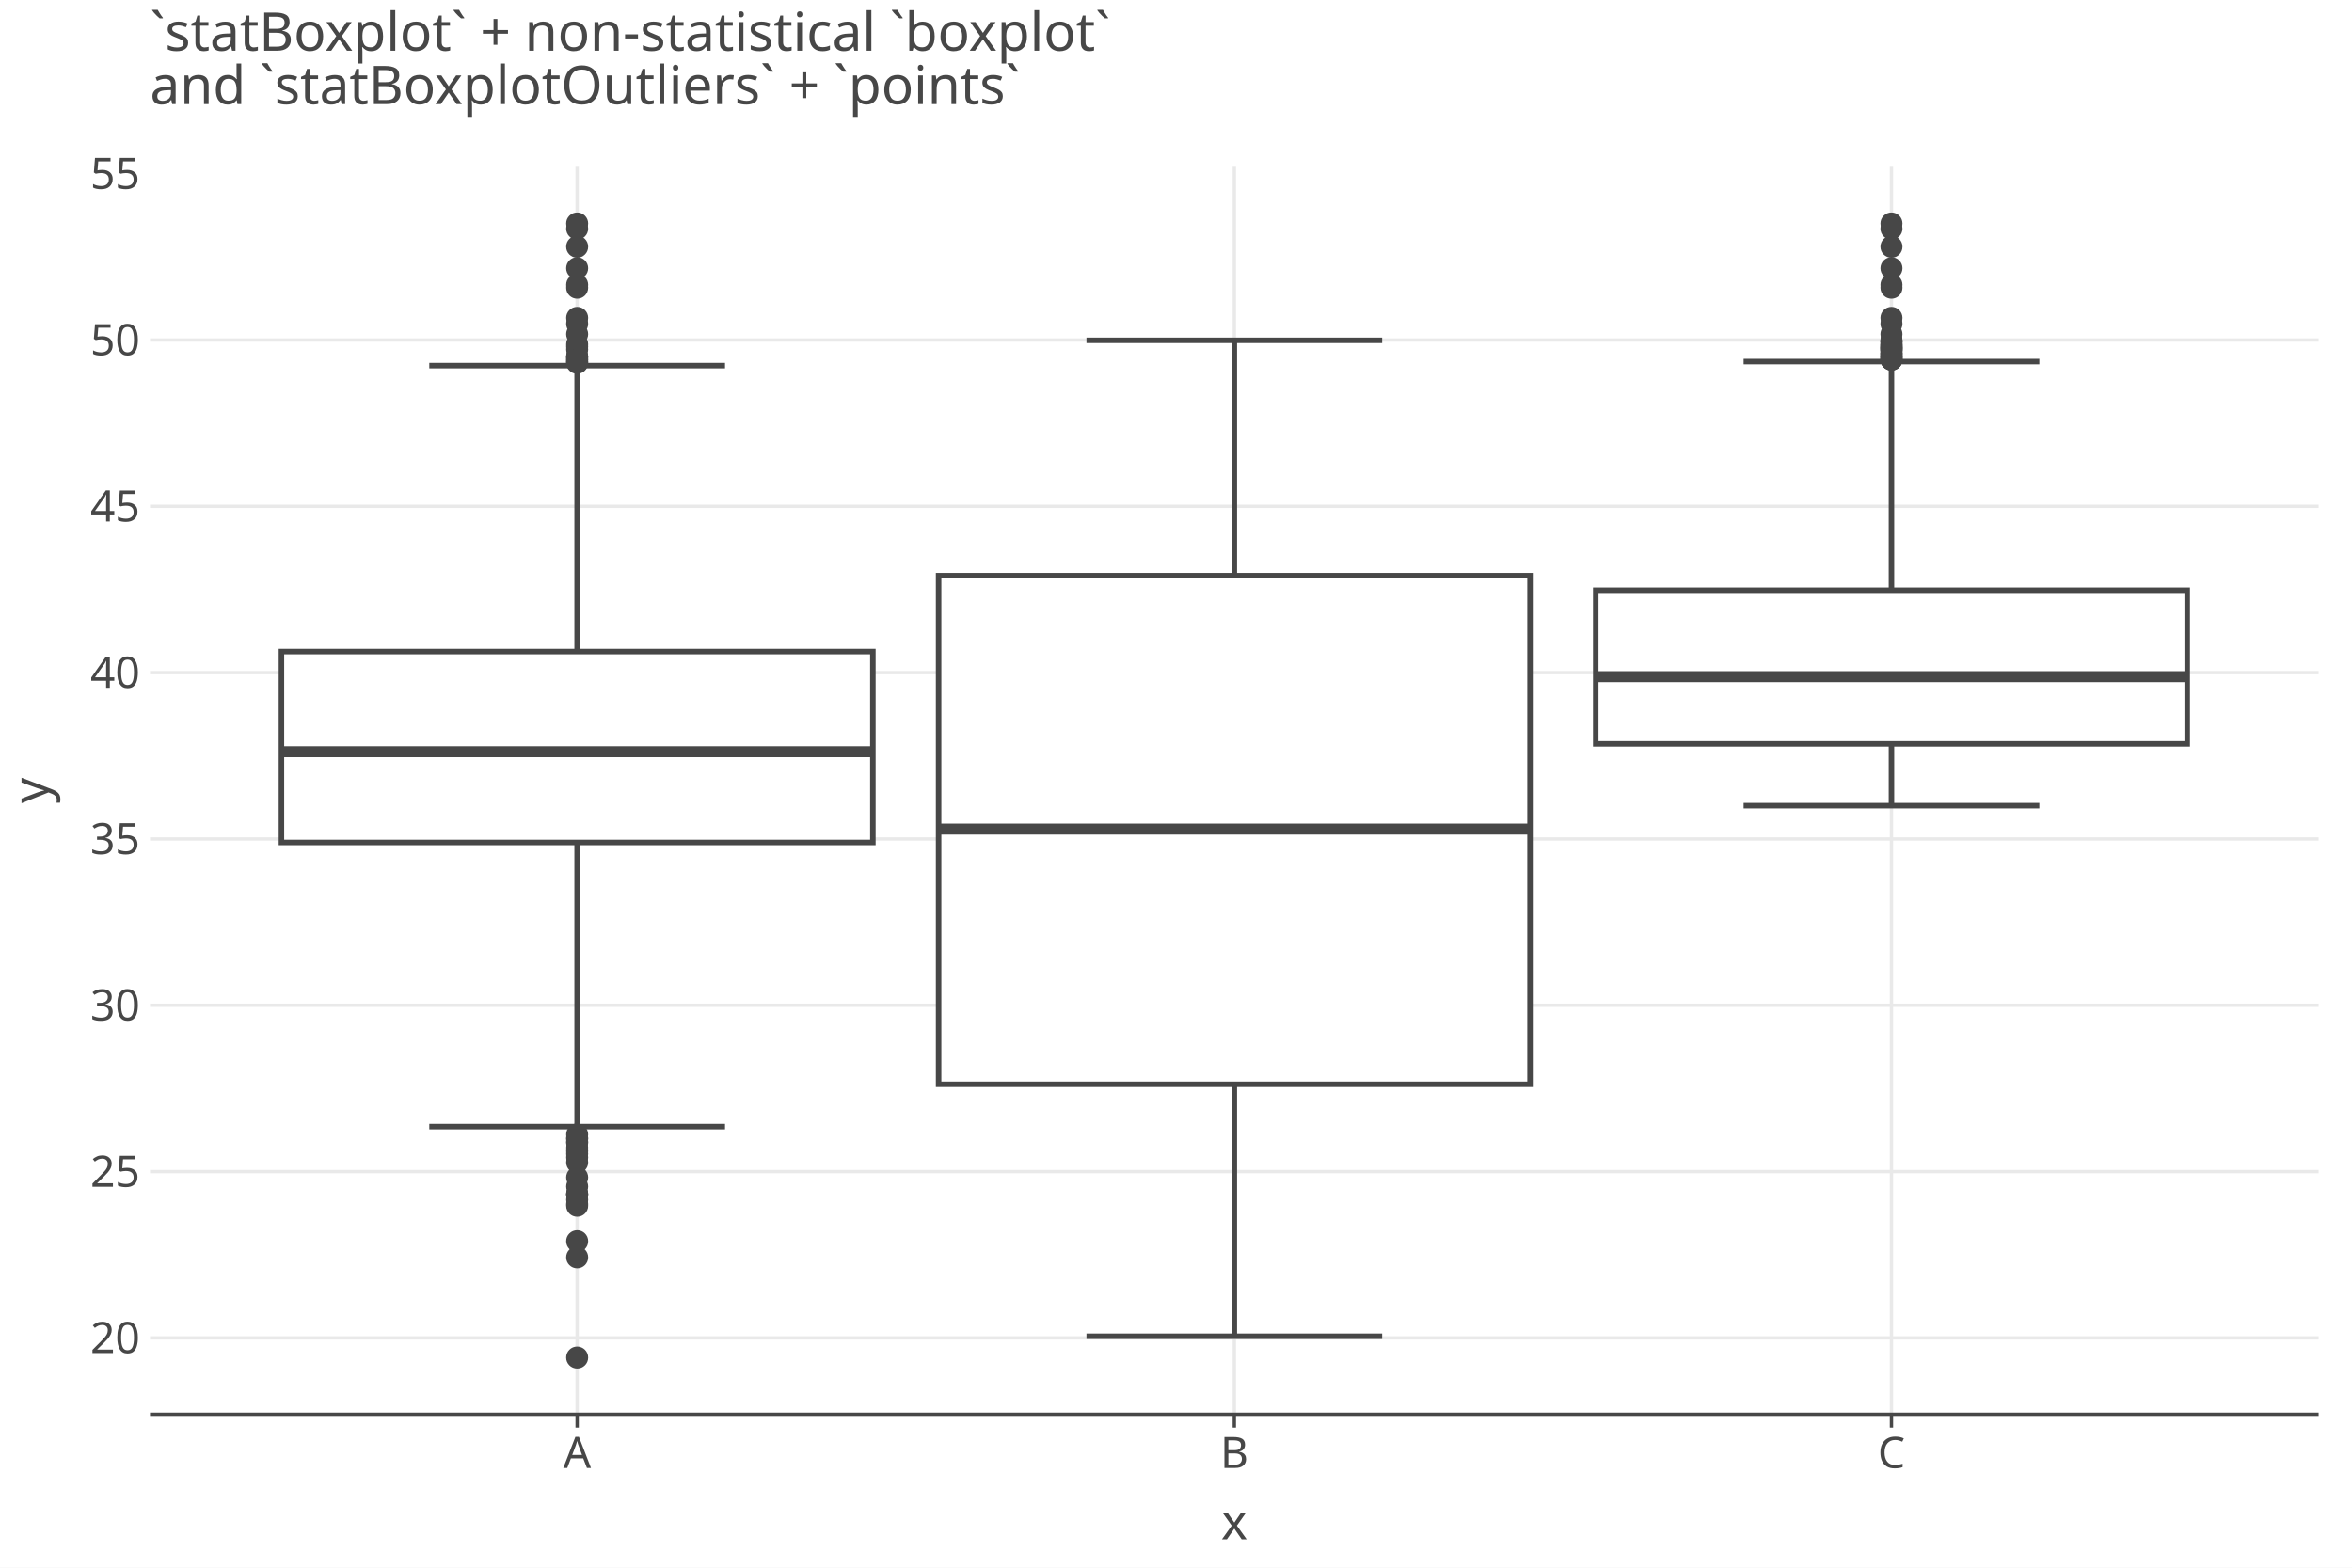
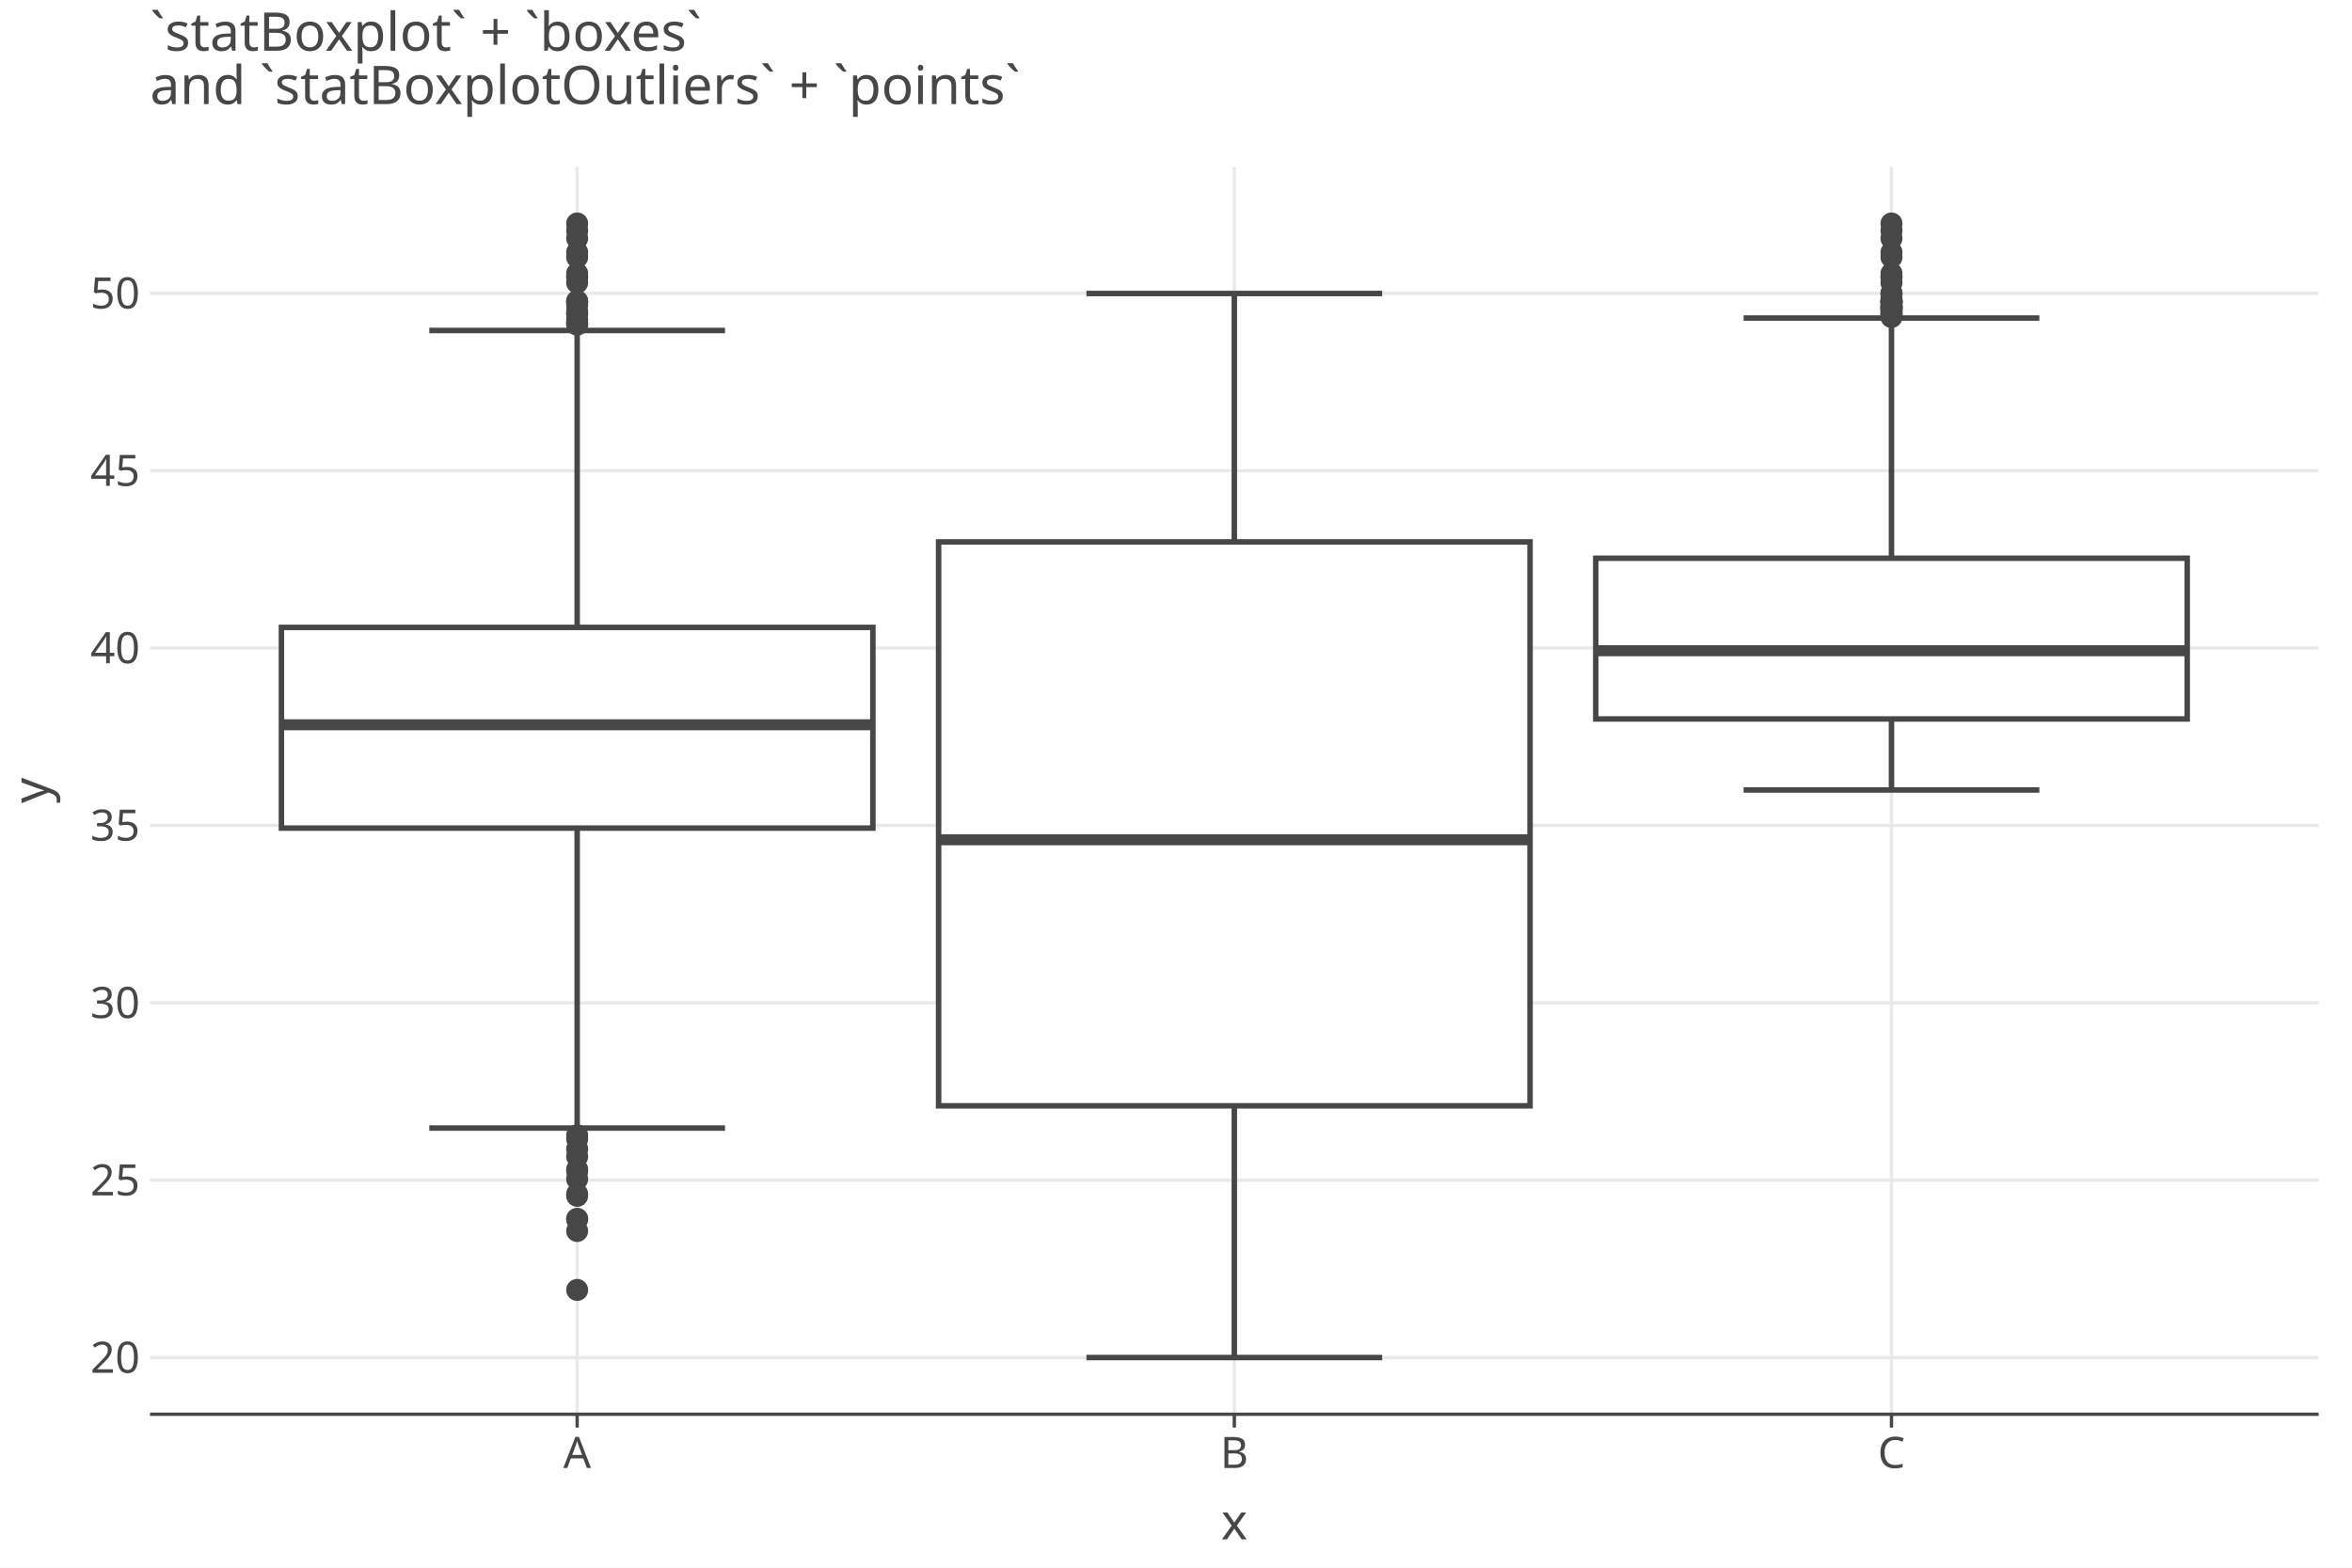
<svg xmlns="http://www.w3.org/2000/svg" class="plt-container" width="705.0" height="470.0">
  <style type="text/css">
  .plt-container {
   font-family: Lucida Grande, sans-serif;
   user-select: none;
   -webkit-user-select: none;
   -moz-user-select: none;
   -ms-user-select: none;
}
text {
   text-rendering: optimizeLegibility;
}
#xXxprefixXx0 .plot-title {
   fill: #474747;
   font-family: Lucida Grande, sans-serif;
   font-size: 16.0px;
   font-weight: normal;
   font-style: normal;   
}
#xXxprefixXx0 .plot-subtitle {
   fill: #474747;
   font-family: Lucida Grande, sans-serif;
   font-size: 15.0px;
   font-weight: normal;
   font-style: normal;   
}
#xXxprefixXx0 .plot-caption {
   fill: #474747;
   font-family: Lucida Grande, sans-serif;
   font-size: 13.0px;
   font-weight: normal;
   font-style: normal;   
}
#xXxprefixXx0 .legend-title {
   fill: #474747;
   font-family: Lucida Grande, sans-serif;
   font-size: 15.0px;
   font-weight: normal;
   font-style: normal;   
}
#xXxprefixXx0 .legend-item {
   fill: #474747;
   font-family: Lucida Grande, sans-serif;
   font-size: 13.0px;
   font-weight: normal;
   font-style: normal;   
}
#xXxprefixXx0 .axis-title-x {
   fill: #474747;
   font-family: Lucida Grande, sans-serif;
   font-size: 15.0px;
   font-weight: normal;
   font-style: normal;   
}
#xXxprefixXx0 .axis-text-x {
   fill: #474747;
   font-family: Lucida Grande, sans-serif;
   font-size: 13.0px;
   font-weight: normal;
   font-style: normal;   
}
#xXxprefixXx3 .axis-tooltip-text-x {
   fill: #ffffff;
   font-family: Lucida Grande, sans-serif;
   font-size: 13.0px;
   font-weight: normal;
   font-style: normal;   
}
#xXxprefixXx0 .axis-title-y {
   fill: #474747;
   font-family: Lucida Grande, sans-serif;
   font-size: 15.0px;
   font-weight: normal;
   font-style: normal;   
}
#xXxprefixXx0 .axis-text-y {
   fill: #474747;
   font-family: Lucida Grande, sans-serif;
   font-size: 13.0px;
   font-weight: normal;
   font-style: normal;   
}
#xXxprefixXx3 .axis-tooltip-text-y {
   fill: #ffffff;
   font-family: Lucida Grande, sans-serif;
   font-size: 13.0px;
   font-weight: normal;
   font-style: normal;   
}
#xXxprefixXx0 .facet-strip-text-x {
   fill: #474747;
   font-family: Lucida Grande, sans-serif;
   font-size: 13.0px;
   font-weight: normal;
   font-style: normal;   
}
#xXxprefixXx0 .facet-strip-text-y {
   fill: #474747;
   font-family: Lucida Grande, sans-serif;
   font-size: 13.0px;
   font-weight: normal;
   font-style: normal;   
}
#xXxprefixXx3 .tooltip-text {
   fill: #474747;
   font-family: Lucida Grande, sans-serif;
   font-size: 13.0px;
   font-weight: normal;
   font-style: normal;   
}
#xXxprefixXx3 .tooltip-title {
   fill: #474747;
   font-family: Lucida Grande, sans-serif;
   font-size: 13.0px;
   font-weight: bold;
   font-style: normal;   
}
#xXxprefixXx3 .tooltip-label {
   fill: #474747;
   font-family: Lucida Grande, sans-serif;
   font-size: 13.0px;
   font-weight: bold;
   font-style: normal;   
}

  </style>
  <g id="xXxprefixXx0">
    <path fill-rule="evenodd" fill="rgb(255,255,255)" fill-opacity="1.0" d="M0.0 0.0 L0.0 470.0 L705.0 470.0 L705.0 0.0 Z">
    </path>
    <g transform="translate(23.0 50.0 ) ">
      <g transform="translate(21.96121 374.0 ) ">
        <line x1="128.038" y1="-0.0" x2="128.038" y2="-374.0" stroke="rgb(233,233,233)" stroke-opacity="1.0" stroke-width="1.0">
        </line>
        <line x1="325.019" y1="-0.0" x2="325.019" y2="-374.0" stroke="rgb(233,233,233)" stroke-opacity="1.0" stroke-width="1.0">
        </line>
        <line x1="522.001" y1="-0.0" x2="522.001" y2="-374.0" stroke="rgb(233,233,233)" stroke-opacity="1.0" stroke-width="1.0">
        </line>
        <g transform="translate(128.0379 0.0 ) ">
          <line stroke-width="1.0" stroke="rgb(71,71,71)" stroke-opacity="1.0" x2="0.0" y2="4.0">
          </line>
          <g transform="translate(0.0 7.0 ) ">
            <text class="axis-text-x" text-anchor="middle" dy="0.7em">
            A
            </text>
          </g>
        </g>
        <g transform="translate(325.0194 0.0 ) ">
          <line stroke-width="1.0" stroke="rgb(71,71,71)" stroke-opacity="1.0" x2="0.0" y2="4.0">
          </line>
          <g transform="translate(0.0 7.0 ) ">
            <text class="axis-text-x" text-anchor="middle" dy="0.7em">
            B
            </text>
          </g>
        </g>
        <g transform="translate(522.0008 0.0 ) ">
          <line stroke-width="1.0" stroke="rgb(71,71,71)" stroke-opacity="1.0" x2="0.0" y2="4.0">
          </line>
          <g transform="translate(0.0 7.0 ) ">
            <text class="axis-text-x" text-anchor="middle" dy="0.7em">
            C
            </text>
          </g>
        </g>
        <line x1="0.0" y1="0.0" x2="650.039" y2="0.0" stroke-width="1.0" stroke="rgb(71,71,71)" stroke-opacity="1.0">
        </line>
      </g>
      <g transform="translate(21.96121 0.0 ) ">
-         <line x1="0.0" y1="351.103" x2="650.039" y2="351.103" stroke="rgb(233,233,233)" stroke-opacity="1.0" stroke-width="1.0">
-         </line>
-         <line x1="0.0" y1="301.241" x2="650.039" y2="301.241" stroke="rgb(233,233,233)" stroke-opacity="1.0" stroke-width="1.0">
-         </line>
-         <line x1="0.0" y1="251.378" x2="650.039" y2="251.378" stroke="rgb(233,233,233)" stroke-opacity="1.0" stroke-width="1.0">
-         </line>
-         <line x1="0.0" y1="201.516" x2="650.039" y2="201.516" stroke="rgb(233,233,233)" stroke-opacity="1.0" stroke-width="1.0">
-         </line>
-         <line x1="0.0" y1="151.654" x2="650.039" y2="151.654" stroke="rgb(233,233,233)" stroke-opacity="1.0" stroke-width="1.0">
-         </line>
-         <line x1="0.0" y1="101.791" x2="650.039" y2="101.791" stroke="rgb(233,233,233)" stroke-opacity="1.0" stroke-width="1.0">
-         </line>
-         <line x1="0.0" y1="51.929" x2="650.039" y2="51.929" stroke="rgb(233,233,233)" stroke-opacity="1.0" stroke-width="1.0">
-         </line>
-         <g transform="translate(0.0 351.1031 ) ">
+         <line x1="0.0" y1="357.019" x2="650.039" y2="357.019" stroke="rgb(233,233,233)" stroke-opacity="1.0" stroke-width="1.0">
+         </line>
+         <line x1="0.0" y1="303.838" x2="650.039" y2="303.838" stroke="rgb(233,233,233)" stroke-opacity="1.0" stroke-width="1.0">
+         </line>
+         <line x1="0.0" y1="250.658" x2="650.039" y2="250.658" stroke="rgb(233,233,233)" stroke-opacity="1.0" stroke-width="1.0">
+         </line>
+         <line x1="0.0" y1="197.478" x2="650.039" y2="197.478" stroke="rgb(233,233,233)" stroke-opacity="1.0" stroke-width="1.0">
+         </line>
+         <line x1="0.0" y1="144.298" x2="650.039" y2="144.298" stroke="rgb(233,233,233)" stroke-opacity="1.0" stroke-width="1.0">
+         </line>
+         <line x1="0.0" y1="91.117" x2="650.039" y2="91.117" stroke="rgb(233,233,233)" stroke-opacity="1.0" stroke-width="1.0">
+         </line>
+         <line x1="0.0" y1="37.937" x2="650.039" y2="37.937" stroke="rgb(233,233,233)" stroke-opacity="1.0" stroke-width="1.0">
+         </line>
+         <g transform="translate(0.0 357.0186 ) ">
          <g transform="translate(-3.0 0.0 ) ">
            <text class="axis-text-y" text-anchor="end" dy="0.35em">
            20
            </text>
          </g>
        </g>
-         <g transform="translate(0.0 301.2407 ) ">
+         <g transform="translate(0.0 303.8383 ) ">
          <g transform="translate(-3.0 0.0 ) ">
            <text class="axis-text-y" text-anchor="end" dy="0.35em">
            25
            </text>
          </g>
        </g>
-         <g transform="translate(0.0 251.3784 ) ">
+         <g transform="translate(0.0 250.6581 ) ">
          <g transform="translate(-3.0 0.0 ) ">
            <text class="axis-text-y" text-anchor="end" dy="0.35em">
            30
            </text>
          </g>
        </g>
-         <g transform="translate(0.0 201.5161 ) ">
+         <g transform="translate(0.0 197.4778 ) ">
          <g transform="translate(-3.0 0.0 ) ">
            <text class="axis-text-y" text-anchor="end" dy="0.35em">
            35
            </text>
          </g>
        </g>
-         <g transform="translate(0.0 151.6538 ) ">
+         <g transform="translate(0.0 144.2976 ) ">
          <g transform="translate(-3.0 0.0 ) ">
            <text class="axis-text-y" text-anchor="end" dy="0.35em">
            40
            </text>
          </g>
        </g>
-         <g transform="translate(0.0 101.7915 ) ">
+         <g transform="translate(0.0 91.11737 ) ">
          <g transform="translate(-3.0 0.0 ) ">
            <text class="axis-text-y" text-anchor="end" dy="0.35em">
            45
            </text>
          </g>
        </g>
-         <g transform="translate(0.0 51.92915 ) ">
+         <g transform="translate(0.0 37.93714 ) ">
          <g transform="translate(-3.0 0.0 ) ">
            <text class="axis-text-y" text-anchor="end" dy="0.35em">
            50
-             </text>
-           </g>
-         </g>
-         <g transform="translate(0.0 2.066834 ) ">
-           <g transform="translate(-3.0 0.0 ) ">
-             <text class="axis-text-y" text-anchor="end" dy="0.35em">
-             55
            </text>
          </g>
        </g>
      </g>
      <g transform="translate(21.96121 0.0 ) " clip-path="url(#xXxprefixXx1)" clip-bounds-jfx="[rect (0.0, 0.0), (650.039, 374.0)]">
        <defs>
          <clipPath id="xXxprefixXx1">
            <rect x="0.0" y="0.0" width="650.039" height="374.0">
            </rect>
          </clipPath>
        </defs>
-         <rect x="39.396" y="145.33" height="57.235" width="177.283" stroke="rgb(71,71,71)" stroke-opacity="1.0" fill="rgb(255,255,255)" fill-opacity="1.0" stroke-width="1.65">
+         <rect x="39.396" y="138.097" height="60.171" width="177.283" stroke="rgb(71,71,71)" stroke-opacity="1.0" fill="rgb(255,255,255)" fill-opacity="1.0" stroke-width="1.65">
        </rect>
-         <rect x="236.378" y="122.578" height="152.496" width="177.283" stroke="rgb(71,71,71)" stroke-opacity="1.0" fill="rgb(255,255,255)" fill-opacity="1.0" stroke-width="1.65">
+         <rect x="236.378" y="112.467" height="169.062" width="177.283" stroke="rgb(71,71,71)" stroke-opacity="1.0" fill="rgb(255,255,255)" fill-opacity="1.0" stroke-width="1.65">
        </rect>
-         <rect x="433.359" y="126.953" height="46.045" width="177.283" stroke="rgb(71,71,71)" stroke-opacity="1.0" fill="rgb(255,255,255)" fill-opacity="1.0" stroke-width="1.65">
+         <rect x="433.359" y="117.358" height="48.188" width="177.283" stroke="rgb(71,71,71)" stroke-opacity="1.0" fill="rgb(255,255,255)" fill-opacity="1.0" stroke-width="1.65">
        </rect>
-         <line x1="39.396" y1="175.361" x2="216.68" y2="175.361" stroke="rgb(71,71,71)" stroke-opacity="1.0" fill="rgb(255,255,255)" fill-opacity="1.0" stroke-width="3.3">
-         </line>
-         <line x1="236.378" y1="198.552" x2="413.661" y2="198.552" stroke="rgb(71,71,71)" stroke-opacity="1.0" fill="rgb(255,255,255)" fill-opacity="1.0" stroke-width="3.3">
-         </line>
-         <line x1="433.359" y1="152.862" x2="610.642" y2="152.862" stroke="rgb(71,71,71)" stroke-opacity="1.0" fill="rgb(255,255,255)" fill-opacity="1.0" stroke-width="3.3">
-         </line>
-         <line x1="128.038" y1="202.564" x2="128.038" y2="287.75" stroke="rgb(71,71,71)" stroke-opacity="1.0" fill="rgb(255,255,255)" fill-opacity="1.0" stroke-width="1.65">
-         </line>
-         <line x1="83.717" y1="287.75" x2="172.359" y2="287.75" stroke="rgb(71,71,71)" stroke-opacity="1.0" fill="rgb(255,255,255)" fill-opacity="1.0" stroke-width="1.65">
-         </line>
-         <line x1="128.038" y1="145.33" x2="128.038" y2="59.614" stroke="rgb(71,71,71)" stroke-opacity="1.0" fill="rgb(255,255,255)" fill-opacity="1.0" stroke-width="1.65">
-         </line>
-         <line x1="83.717" y1="59.614" x2="172.359" y2="59.614" stroke="rgb(71,71,71)" stroke-opacity="1.0" fill="rgb(255,255,255)" fill-opacity="1.0" stroke-width="1.65">
-         </line>
-         <line x1="325.019" y1="275.074" x2="325.019" y2="350.613" stroke="rgb(71,71,71)" stroke-opacity="1.0" fill="rgb(255,255,255)" fill-opacity="1.0" stroke-width="1.65">
-         </line>
-         <line x1="280.699" y1="350.613" x2="369.34" y2="350.613" stroke="rgb(71,71,71)" stroke-opacity="1.0" fill="rgb(255,255,255)" fill-opacity="1.0" stroke-width="1.65">
-         </line>
-         <line x1="325.019" y1="122.578" x2="325.019" y2="52.025" stroke="rgb(71,71,71)" stroke-opacity="1.0" fill="rgb(255,255,255)" fill-opacity="1.0" stroke-width="1.65">
-         </line>
-         <line x1="280.699" y1="52.025" x2="369.34" y2="52.025" stroke="rgb(71,71,71)" stroke-opacity="1.0" fill="rgb(255,255,255)" fill-opacity="1.0" stroke-width="1.65">
-         </line>
-         <line x1="522.001" y1="172.997" x2="522.001" y2="191.535" stroke="rgb(71,71,71)" stroke-opacity="1.0" fill="rgb(255,255,255)" fill-opacity="1.0" stroke-width="1.65">
-         </line>
-         <line x1="477.68" y1="191.535" x2="566.322" y2="191.535" stroke="rgb(71,71,71)" stroke-opacity="1.0" fill="rgb(255,255,255)" fill-opacity="1.0" stroke-width="1.65">
-         </line>
-         <line x1="522.001" y1="126.953" x2="522.001" y2="58.405" stroke="rgb(71,71,71)" stroke-opacity="1.0" fill="rgb(255,255,255)" fill-opacity="1.0" stroke-width="1.65">
-         </line>
-         <line x1="477.68" y1="58.405" x2="566.322" y2="58.405" stroke="rgb(71,71,71)" stroke-opacity="1.0" fill="rgb(255,255,255)" fill-opacity="1.0" stroke-width="1.65">
+         <line x1="39.396" y1="167.288" x2="216.68" y2="167.288" stroke="rgb(71,71,71)" stroke-opacity="1.0" fill="rgb(255,255,255)" fill-opacity="1.0" stroke-width="3.3">
+         </line>
+         <line x1="236.378" y1="201.768" x2="413.661" y2="201.768" stroke="rgb(71,71,71)" stroke-opacity="1.0" fill="rgb(255,255,255)" fill-opacity="1.0" stroke-width="3.3">
+         </line>
+         <line x1="433.359" y1="145.088" x2="610.642" y2="145.088" stroke="rgb(71,71,71)" stroke-opacity="1.0" fill="rgb(255,255,255)" fill-opacity="1.0" stroke-width="3.3">
+         </line>
+         <line x1="128.038" y1="198.268" x2="128.038" y2="288.193" stroke="rgb(71,71,71)" stroke-opacity="1.0" fill="rgb(255,255,255)" fill-opacity="1.0" stroke-width="1.65">
+         </line>
+         <line x1="83.717" y1="288.193" x2="172.359" y2="288.193" stroke="rgb(71,71,71)" stroke-opacity="1.0" fill="rgb(255,255,255)" fill-opacity="1.0" stroke-width="1.65">
+         </line>
+         <line x1="128.038" y1="138.097" x2="128.038" y2="49.078" stroke="rgb(71,71,71)" stroke-opacity="1.0" fill="rgb(255,255,255)" fill-opacity="1.0" stroke-width="1.65">
+         </line>
+         <line x1="83.717" y1="49.078" x2="172.359" y2="49.078" stroke="rgb(71,71,71)" stroke-opacity="1.0" fill="rgb(255,255,255)" fill-opacity="1.0" stroke-width="1.65">
+         </line>
+         <line x1="325.019" y1="281.529" x2="325.019" y2="357" stroke="rgb(71,71,71)" stroke-opacity="1.0" fill="rgb(255,255,255)" fill-opacity="1.0" stroke-width="1.65">
+         </line>
+         <line x1="280.699" y1="357" x2="369.34" y2="357" stroke="rgb(71,71,71)" stroke-opacity="1.0" fill="rgb(255,255,255)" fill-opacity="1.0" stroke-width="1.65">
+         </line>
+         <line x1="325.019" y1="112.467" x2="325.019" y2="37.989" stroke="rgb(71,71,71)" stroke-opacity="1.0" fill="rgb(255,255,255)" fill-opacity="1.0" stroke-width="1.65">
+         </line>
+         <line x1="280.699" y1="37.989" x2="369.34" y2="37.989" stroke="rgb(71,71,71)" stroke-opacity="1.0" fill="rgb(255,255,255)" fill-opacity="1.0" stroke-width="1.65">
+         </line>
+         <line x1="522.001" y1="165.545" x2="522.001" y2="186.838" stroke="rgb(71,71,71)" stroke-opacity="1.0" fill="rgb(255,255,255)" fill-opacity="1.0" stroke-width="1.65">
+         </line>
+         <line x1="477.68" y1="186.838" x2="566.322" y2="186.838" stroke="rgb(71,71,71)" stroke-opacity="1.0" fill="rgb(255,255,255)" fill-opacity="1.0" stroke-width="1.65">
+         </line>
+         <line x1="522.001" y1="117.358" x2="522.001" y2="45.352" stroke="rgb(71,71,71)" stroke-opacity="1.0" fill="rgb(255,255,255)" fill-opacity="1.0" stroke-width="1.65">
+         </line>
+         <line x1="477.68" y1="45.352" x2="566.322" y2="45.352" stroke="rgb(71,71,71)" stroke-opacity="1.0" fill="rgb(255,255,255)" fill-opacity="1.0" stroke-width="1.65">
        </line>
      </g>
      <g transform="translate(21.96121 0.0 ) " clip-path="url(#xXxprefixXx2)" clip-bounds-jfx="[rect (0.0, 0.0), (650.039, 374.0)]">
        <defs>
          <clipPath id="xXxprefixXx2">
            <rect x="0.0" y="0.0" width="650.039" height="374.0">
            </rect>
          </clipPath>
        </defs>
        <g>
          <g>
-             <circle fill="#474747" stroke="#474747" stroke-opacity="0.0" stroke-width="0.0" cx="128.038" cy="294.185" r="3.3" />
-             <circle fill="#474747" stroke="#474747" stroke-opacity="0.0" stroke-width="0.0" cx="128.038" cy="308.155" r="3.3" />
-             <circle fill="#474747" stroke="#474747" stroke-opacity="0.0" stroke-width="0.0" cx="128.038" cy="326.953" r="3.3" />
-             <circle fill="#474747" stroke="#474747" stroke-opacity="0.0" stroke-width="0.0" cx="128.038" cy="357.0" r="3.3" />
-             <circle fill="#474747" stroke="#474747" stroke-opacity="0.0" stroke-width="0.0" cx="128.038" cy="50.16" r="3.3" />
-             <circle fill="#474747" stroke="#474747" stroke-opacity="0.0" stroke-width="0.0" cx="128.038" cy="302.988" r="3.3" />
-             <circle fill="#474747" stroke="#474747" stroke-opacity="0.0" stroke-width="0.0" cx="128.038" cy="54.769" r="3.3" />
-             <circle fill="#474747" stroke="#474747" stroke-opacity="0.0" stroke-width="0.0" cx="128.038" cy="45.302" r="3.3" />
-             <circle fill="#474747" stroke="#474747" stroke-opacity="0.0" stroke-width="0.0" cx="128.038" cy="308.047" r="3.3" />
-             <circle fill="#474747" stroke="#474747" stroke-opacity="0.0" stroke-width="0.0" cx="128.038" cy="57.772" r="3.3" />
-             <circle fill="#474747" stroke="#474747" stroke-opacity="0.0" stroke-width="0.0" cx="128.038" cy="305.709" r="3.3" />
-             <circle fill="#474747" stroke="#474747" stroke-opacity="0.0" stroke-width="0.0" cx="128.038" cy="311.48" r="3.3" />
-             <circle fill="#474747" stroke="#474747" stroke-opacity="0.0" stroke-width="0.0" cx="128.038" cy="35.387" r="3.3" />
-             <circle fill="#474747" stroke="#474747" stroke-opacity="0.0" stroke-width="0.0" cx="128.038" cy="57.188" r="3.3" />
-             <circle fill="#474747" stroke="#474747" stroke-opacity="0.0" stroke-width="0.0" cx="128.038" cy="36.254" r="3.3" />
+             <circle fill="#474747" stroke="#474747" stroke-opacity="0.0" stroke-width="0.0" cx="128.038" cy="308.516" r="3.3" />
+             <circle fill="#474747" stroke="#474747" stroke-opacity="0.0" stroke-width="0.0" cx="128.038" cy="46.929" r="3.3" />
+             <circle fill="#474747" stroke="#474747" stroke-opacity="0.0" stroke-width="0.0" cx="128.038" cy="40.246" r="3.3" />
+             <circle fill="#474747" stroke="#474747" stroke-opacity="0.0" stroke-width="0.0" cx="128.038" cy="43.364" r="3.3" />
+             <circle fill="#474747" stroke="#474747" stroke-opacity="0.0" stroke-width="0.0" cx="128.038" cy="45.916" r="3.3" />
            <circle fill="#474747" stroke="#474747" stroke-opacity="0.0" stroke-width="0.0" cx="128.038" cy="17.0" r="3.3" />
-             <circle fill="#474747" stroke="#474747" stroke-opacity="0.0" stroke-width="0.0" cx="128.038" cy="57.012" r="3.3" />
-             <circle fill="#474747" stroke="#474747" stroke-opacity="0.0" stroke-width="0.0" cx="128.038" cy="292.613" r="3.3" />
-             <circle fill="#474747" stroke="#474747" stroke-opacity="0.0" stroke-width="0.0" cx="128.038" cy="30.411" r="3.3" />
-             <circle fill="#474747" stroke="#474747" stroke-opacity="0.0" stroke-width="0.0" cx="128.038" cy="309.672" r="3.3" />
-             <circle fill="#474747" stroke="#474747" stroke-opacity="0.0" stroke-width="0.0" cx="128.038" cy="292.315" r="3.3" />
-             <circle fill="#474747" stroke="#474747" stroke-opacity="0.0" stroke-width="0.0" cx="128.038" cy="295.909" r="3.3" />
-             <circle fill="#474747" stroke="#474747" stroke-opacity="0.0" stroke-width="0.0" cx="128.038" cy="23.97" r="3.3" />
-             <circle fill="#474747" stroke="#474747" stroke-opacity="0.0" stroke-width="0.0" cx="128.038" cy="47.051" r="3.3" />
-             <circle fill="#474747" stroke="#474747" stroke-opacity="0.0" stroke-width="0.0" cx="128.038" cy="322.115" r="3.3" />
-             <circle fill="#474747" stroke="#474747" stroke-opacity="0.0" stroke-width="0.0" cx="128.038" cy="58.405" r="3.3" />
-             <circle fill="#474747" stroke="#474747" stroke-opacity="0.0" stroke-width="0.0" cx="128.038" cy="58.78" r="3.3" />
-             <circle fill="#474747" stroke="#474747" stroke-opacity="0.0" stroke-width="0.0" cx="128.038" cy="290.12" r="3.3" />
-             <circle fill="#474747" stroke="#474747" stroke-opacity="0.0" stroke-width="0.0" cx="128.038" cy="295.076" r="3.3" />
-             <circle fill="#474747" stroke="#474747" stroke-opacity="0.0" stroke-width="0.0" cx="128.038" cy="310.952" r="3.3" />
-             <circle fill="#474747" stroke="#474747" stroke-opacity="0.0" stroke-width="0.0" cx="128.038" cy="53.201" r="3.3" />
-             <circle fill="#474747" stroke="#474747" stroke-opacity="0.0" stroke-width="0.0" cx="128.038" cy="56.847" r="3.3" />
-             <circle fill="#474747" stroke="#474747" stroke-opacity="0.0" stroke-width="0.0" cx="128.038" cy="58.57" r="3.3" />
-             <circle fill="#474747" stroke="#474747" stroke-opacity="0.0" stroke-width="0.0" cx="128.038" cy="53.902" r="3.3" />
-             <circle fill="#474747" stroke="#474747" stroke-opacity="0.0" stroke-width="0.0" cx="128.038" cy="57.814" r="3.3" />
-             <circle fill="#474747" stroke="#474747" stroke-opacity="0.0" stroke-width="0.0" cx="128.038" cy="296.987" r="3.3" />
-             <circle fill="#474747" stroke="#474747" stroke-opacity="0.0" stroke-width="0.0" cx="128.038" cy="18.541" r="3.3" />
-             <circle fill="#474747" stroke="#474747" stroke-opacity="0.0" stroke-width="0.0" cx="128.038" cy="298.474" r="3.3" />
-             <circle fill="#474747" stroke="#474747" stroke-opacity="0.0" stroke-width="0.0" cx="128.038" cy="307.958" r="3.3" />
-             <circle fill="#474747" stroke="#474747" stroke-opacity="0.0" stroke-width="0.0" cx="128.038" cy="291.419" r="3.3" />
-             <circle fill="#474747" stroke="#474747" stroke-opacity="0.0" stroke-width="0.0" cx="128.038" cy="291.184" r="3.3" />
-             <circle fill="#474747" stroke="#474747" stroke-opacity="0.0" stroke-width="0.0" cx="522.001" cy="50.16" r="3.3" />
-             <circle fill="#474747" stroke="#474747" stroke-opacity="0.0" stroke-width="0.0" cx="522.001" cy="54.769" r="3.3" />
-             <circle fill="#474747" stroke="#474747" stroke-opacity="0.0" stroke-width="0.0" cx="522.001" cy="45.302" r="3.3" />
-             <circle fill="#474747" stroke="#474747" stroke-opacity="0.0" stroke-width="0.0" cx="522.001" cy="57.772" r="3.3" />
-             <circle fill="#474747" stroke="#474747" stroke-opacity="0.0" stroke-width="0.0" cx="522.001" cy="35.387" r="3.3" />
-             <circle fill="#474747" stroke="#474747" stroke-opacity="0.0" stroke-width="0.0" cx="522.001" cy="57.188" r="3.3" />
-             <circle fill="#474747" stroke="#474747" stroke-opacity="0.0" stroke-width="0.0" cx="522.001" cy="36.254" r="3.3" />
+             <circle fill="#474747" stroke="#474747" stroke-opacity="0.0" stroke-width="0.0" cx="128.038" cy="315.427" r="3.3" />
+             <circle fill="#474747" stroke="#474747" stroke-opacity="0.0" stroke-width="0.0" cx="128.038" cy="46.776" r="3.3" />
+             <circle fill="#474747" stroke="#474747" stroke-opacity="0.0" stroke-width="0.0" cx="128.038" cy="290.359" r="3.3" />
+             <circle fill="#474747" stroke="#474747" stroke-opacity="0.0" stroke-width="0.0" cx="128.038" cy="303.492" r="3.3" />
+             <circle fill="#474747" stroke="#474747" stroke-opacity="0.0" stroke-width="0.0" cx="128.038" cy="294.45" r="3.3" />
+             <circle fill="#474747" stroke="#474747" stroke-opacity="0.0" stroke-width="0.0" cx="128.038" cy="296.762" r="3.3" />
+             <circle fill="#474747" stroke="#474747" stroke-opacity="0.0" stroke-width="0.0" cx="128.038" cy="44.149" r="3.3" />
+             <circle fill="#474747" stroke="#474747" stroke-opacity="0.0" stroke-width="0.0" cx="128.038" cy="27.118" r="3.3" />
+             <circle fill="#474747" stroke="#474747" stroke-opacity="0.0" stroke-width="0.0" cx="128.038" cy="319.059" r="3.3" />
+             <circle fill="#474747" stroke="#474747" stroke-opacity="0.0" stroke-width="0.0" cx="128.038" cy="21.457" r="3.3" />
+             <circle fill="#474747" stroke="#474747" stroke-opacity="0.0" stroke-width="0.0" cx="128.038" cy="336.727" r="3.3" />
+             <circle fill="#474747" stroke="#474747" stroke-opacity="0.0" stroke-width="0.0" cx="128.038" cy="40.454" r="3.3" />
+             <circle fill="#474747" stroke="#474747" stroke-opacity="0.0" stroke-width="0.0" cx="128.038" cy="32.936" r="3.3" />
+             <circle fill="#474747" stroke="#474747" stroke-opacity="0.0" stroke-width="0.0" cx="128.038" cy="19.144" r="3.3" />
+             <circle fill="#474747" stroke="#474747" stroke-opacity="0.0" stroke-width="0.0" cx="128.038" cy="291.479" r="3.3" />
+             <circle fill="#474747" stroke="#474747" stroke-opacity="0.0" stroke-width="0.0" cx="128.038" cy="44.044" r="3.3" />
+             <circle fill="#474747" stroke="#474747" stroke-opacity="0.0" stroke-width="0.0" cx="128.038" cy="33.005" r="3.3" />
+             <circle fill="#474747" stroke="#474747" stroke-opacity="0.0" stroke-width="0.0" cx="128.038" cy="34.764" r="3.3" />
+             <circle fill="#474747" stroke="#474747" stroke-opacity="0.0" stroke-width="0.0" cx="128.038" cy="40.507" r="3.3" />
+             <circle fill="#474747" stroke="#474747" stroke-opacity="0.0" stroke-width="0.0" cx="128.038" cy="41.412" r="3.3" />
+             <circle fill="#474747" stroke="#474747" stroke-opacity="0.0" stroke-width="0.0" cx="128.038" cy="307.957" r="3.3" />
+             <circle fill="#474747" stroke="#474747" stroke-opacity="0.0" stroke-width="0.0" cx="128.038" cy="47.332" r="3.3" />
+             <circle fill="#474747" stroke="#474747" stroke-opacity="0.0" stroke-width="0.0" cx="128.038" cy="31.973" r="3.3" />
+             <circle fill="#474747" stroke="#474747" stroke-opacity="0.0" stroke-width="0.0" cx="128.038" cy="315.496" r="3.3" />
+             <circle fill="#474747" stroke="#474747" stroke-opacity="0.0" stroke-width="0.0" cx="128.038" cy="301.139" r="3.3" />
+             <circle fill="#474747" stroke="#474747" stroke-opacity="0.0" stroke-width="0.0" cx="128.038" cy="300.595" r="3.3" />
+             <circle fill="#474747" stroke="#474747" stroke-opacity="0.0" stroke-width="0.0" cx="128.038" cy="25.625" r="3.3" />
+             <circle fill="#474747" stroke="#474747" stroke-opacity="0.0" stroke-width="0.0" cx="522.001" cy="40.246" r="3.3" />
+             <circle fill="#474747" stroke="#474747" stroke-opacity="0.0" stroke-width="0.0" cx="522.001" cy="43.364" r="3.3" />
            <circle fill="#474747" stroke="#474747" stroke-opacity="0.0" stroke-width="0.0" cx="522.001" cy="17.0" r="3.3" />
-             <circle fill="#474747" stroke="#474747" stroke-opacity="0.0" stroke-width="0.0" cx="522.001" cy="57.012" r="3.3" />
-             <circle fill="#474747" stroke="#474747" stroke-opacity="0.0" stroke-width="0.0" cx="522.001" cy="30.411" r="3.3" />
-             <circle fill="#474747" stroke="#474747" stroke-opacity="0.0" stroke-width="0.0" cx="522.001" cy="23.97" r="3.3" />
-             <circle fill="#474747" stroke="#474747" stroke-opacity="0.0" stroke-width="0.0" cx="522.001" cy="47.051" r="3.3" />
-             <circle fill="#474747" stroke="#474747" stroke-opacity="0.0" stroke-width="0.0" cx="522.001" cy="53.201" r="3.3" />
-             <circle fill="#474747" stroke="#474747" stroke-opacity="0.0" stroke-width="0.0" cx="522.001" cy="56.847" r="3.3" />
-             <circle fill="#474747" stroke="#474747" stroke-opacity="0.0" stroke-width="0.0" cx="522.001" cy="53.902" r="3.3" />
-             <circle fill="#474747" stroke="#474747" stroke-opacity="0.0" stroke-width="0.0" cx="522.001" cy="57.814" r="3.3" />
-             <circle fill="#474747" stroke="#474747" stroke-opacity="0.0" stroke-width="0.0" cx="522.001" cy="18.541" r="3.3" />
-             <circle fill="#474747" stroke="#474747" stroke-opacity="0.0" stroke-width="0.0" cx="522.001" cy="54.492" r="3.3" />
-             <circle fill="#474747" stroke="#474747" stroke-opacity="0.0" stroke-width="0.0" cx="522.001" cy="55.015" r="3.3" />
-             <circle fill="#474747" stroke="#474747" stroke-opacity="0.0" stroke-width="0.0" cx="522.001" cy="53.48" r="3.3" />
-             <circle fill="#474747" stroke="#474747" stroke-opacity="0.0" stroke-width="0.0" cx="522.001" cy="52.875" r="3.3" />
-             <circle fill="#474747" stroke="#474747" stroke-opacity="0.0" stroke-width="0.0" cx="522.001" cy="55.235" r="3.3" />
-             <circle fill="#474747" stroke="#474747" stroke-opacity="0.0" stroke-width="0.0" cx="522.001" cy="55.078" r="3.3" />
-             <circle fill="#474747" stroke="#474747" stroke-opacity="0.0" stroke-width="0.0" cx="522.001" cy="52.242" r="3.3" />
-             <circle fill="#474747" stroke="#474747" stroke-opacity="0.0" stroke-width="0.0" cx="522.001" cy="57.631" r="3.3" />
-             <circle fill="#474747" stroke="#474747" stroke-opacity="0.0" stroke-width="0.0" cx="522.001" cy="54.118" r="3.3" />
-             <circle fill="#474747" stroke="#474747" stroke-opacity="0.0" stroke-width="0.0" cx="522.001" cy="56.36" r="3.3" />
-             <circle fill="#474747" stroke="#474747" stroke-opacity="0.0" stroke-width="0.0" cx="522.001" cy="56.898" r="3.3" />
-             <circle fill="#474747" stroke="#474747" stroke-opacity="0.0" stroke-width="0.0" cx="522.001" cy="54.567" r="3.3" />
-             <circle fill="#474747" stroke="#474747" stroke-opacity="0.0" stroke-width="0.0" cx="522.001" cy="52.405" r="3.3" />
-             <circle fill="#474747" stroke="#474747" stroke-opacity="0.0" stroke-width="0.0" cx="522.001" cy="53.806" r="3.3" />
-             <circle fill="#474747" stroke="#474747" stroke-opacity="0.0" stroke-width="0.0" cx="522.001" cy="56.708" r="3.3" />
-             <circle fill="#474747" stroke="#474747" stroke-opacity="0.0" stroke-width="0.0" cx="522.001" cy="52.025" r="3.3" />
-             <circle fill="#474747" stroke="#474747" stroke-opacity="0.0" stroke-width="0.0" cx="522.001" cy="55.885" r="3.3" />
-             <circle fill="#474747" stroke="#474747" stroke-opacity="0.0" stroke-width="0.0" cx="522.001" cy="54.312" r="3.3" />
-             <circle fill="#474747" stroke="#474747" stroke-opacity="0.0" stroke-width="0.0" cx="522.001" cy="54.328" r="3.3" />
-             <circle fill="#474747" stroke="#474747" stroke-opacity="0.0" stroke-width="0.0" cx="522.001" cy="56.254" r="3.3" />
-             <circle fill="#474747" stroke="#474747" stroke-opacity="0.0" stroke-width="0.0" cx="522.001" cy="57.36" r="3.3" />
-             <circle fill="#474747" stroke="#474747" stroke-opacity="0.0" stroke-width="0.0" cx="522.001" cy="53.465" r="3.3" />
-             <circle fill="#474747" stroke="#474747" stroke-opacity="0.0" stroke-width="0.0" cx="522.001" cy="52.33" r="3.3" />
-             <circle fill="#474747" stroke="#474747" stroke-opacity="0.0" stroke-width="0.0" cx="522.001" cy="57.786" r="3.3" />
-             <circle fill="#474747" stroke="#474747" stroke-opacity="0.0" stroke-width="0.0" cx="522.001" cy="55.834" r="3.3" />
-             <circle fill="#474747" stroke="#474747" stroke-opacity="0.0" stroke-width="0.0" cx="522.001" cy="56.022" r="3.3" />
+             <circle fill="#474747" stroke="#474747" stroke-opacity="0.0" stroke-width="0.0" cx="522.001" cy="44.149" r="3.3" />
+             <circle fill="#474747" stroke="#474747" stroke-opacity="0.0" stroke-width="0.0" cx="522.001" cy="27.118" r="3.3" />
+             <circle fill="#474747" stroke="#474747" stroke-opacity="0.0" stroke-width="0.0" cx="522.001" cy="21.457" r="3.3" />
+             <circle fill="#474747" stroke="#474747" stroke-opacity="0.0" stroke-width="0.0" cx="522.001" cy="40.454" r="3.3" />
+             <circle fill="#474747" stroke="#474747" stroke-opacity="0.0" stroke-width="0.0" cx="522.001" cy="32.936" r="3.3" />
+             <circle fill="#474747" stroke="#474747" stroke-opacity="0.0" stroke-width="0.0" cx="522.001" cy="19.144" r="3.3" />
+             <circle fill="#474747" stroke="#474747" stroke-opacity="0.0" stroke-width="0.0" cx="522.001" cy="44.044" r="3.3" />
+             <circle fill="#474747" stroke="#474747" stroke-opacity="0.0" stroke-width="0.0" cx="522.001" cy="33.005" r="3.3" />
+             <circle fill="#474747" stroke="#474747" stroke-opacity="0.0" stroke-width="0.0" cx="522.001" cy="34.764" r="3.3" />
+             <circle fill="#474747" stroke="#474747" stroke-opacity="0.0" stroke-width="0.0" cx="522.001" cy="40.507" r="3.3" />
+             <circle fill="#474747" stroke="#474747" stroke-opacity="0.0" stroke-width="0.0" cx="522.001" cy="41.412" r="3.3" />
+             <circle fill="#474747" stroke="#474747" stroke-opacity="0.0" stroke-width="0.0" cx="522.001" cy="31.973" r="3.3" />
+             <circle fill="#474747" stroke="#474747" stroke-opacity="0.0" stroke-width="0.0" cx="522.001" cy="25.625" r="3.3" />
+             <circle fill="#474747" stroke="#474747" stroke-opacity="0.0" stroke-width="0.0" cx="522.001" cy="41.806" r="3.3" />
+             <circle fill="#474747" stroke="#474747" stroke-opacity="0.0" stroke-width="0.0" cx="522.001" cy="39.96" r="3.3" />
+             <circle fill="#474747" stroke="#474747" stroke-opacity="0.0" stroke-width="0.0" cx="522.001" cy="42.729" r="3.3" />
+             <circle fill="#474747" stroke="#474747" stroke-opacity="0.0" stroke-width="0.0" cx="522.001" cy="40.508" r="3.3" />
+             <circle fill="#474747" stroke="#474747" stroke-opacity="0.0" stroke-width="0.0" cx="522.001" cy="39.109" r="3.3" />
+             <circle fill="#474747" stroke="#474747" stroke-opacity="0.0" stroke-width="0.0" cx="522.001" cy="42.026" r="3.3" />
+             <circle fill="#474747" stroke="#474747" stroke-opacity="0.0" stroke-width="0.0" cx="522.001" cy="38.023" r="3.3" />
+             <circle fill="#474747" stroke="#474747" stroke-opacity="0.0" stroke-width="0.0" cx="522.001" cy="44.085" r="3.3" />
+             <circle fill="#474747" stroke="#474747" stroke-opacity="0.0" stroke-width="0.0" cx="522.001" cy="40.826" r="3.3" />
+             <circle fill="#474747" stroke="#474747" stroke-opacity="0.0" stroke-width="0.0" cx="522.001" cy="42.792" r="3.3" />
+             <circle fill="#474747" stroke="#474747" stroke-opacity="0.0" stroke-width="0.0" cx="522.001" cy="41.993" r="3.3" />
+             <circle fill="#474747" stroke="#474747" stroke-opacity="0.0" stroke-width="0.0" cx="522.001" cy="45.05" r="3.3" />
+             <circle fill="#474747" stroke="#474747" stroke-opacity="0.0" stroke-width="0.0" cx="522.001" cy="44.18" r="3.3" />
+             <circle fill="#474747" stroke="#474747" stroke-opacity="0.0" stroke-width="0.0" cx="522.001" cy="41.99" r="3.3" />
+             <circle fill="#474747" stroke="#474747" stroke-opacity="0.0" stroke-width="0.0" cx="522.001" cy="43.412" r="3.3" />
+             <circle fill="#474747" stroke="#474747" stroke-opacity="0.0" stroke-width="0.0" cx="522.001" cy="40.709" r="3.3" />
+             <circle fill="#474747" stroke="#474747" stroke-opacity="0.0" stroke-width="0.0" cx="522.001" cy="42.829" r="3.3" />
+             <circle fill="#474747" stroke="#474747" stroke-opacity="0.0" stroke-width="0.0" cx="522.001" cy="40.442" r="3.3" />
+             <circle fill="#474747" stroke="#474747" stroke-opacity="0.0" stroke-width="0.0" cx="522.001" cy="40.595" r="3.3" />
+             <circle fill="#474747" stroke="#474747" stroke-opacity="0.0" stroke-width="0.0" cx="522.001" cy="41.46" r="3.3" />
+             <circle fill="#474747" stroke="#474747" stroke-opacity="0.0" stroke-width="0.0" cx="522.001" cy="37.989" r="3.3" />
+             <circle fill="#474747" stroke="#474747" stroke-opacity="0.0" stroke-width="0.0" cx="522.001" cy="38.021" r="3.3" />
+             <circle fill="#474747" stroke="#474747" stroke-opacity="0.0" stroke-width="0.0" cx="522.001" cy="42.469" r="3.3" />
+             <circle fill="#474747" stroke="#474747" stroke-opacity="0.0" stroke-width="0.0" cx="522.001" cy="42.402" r="3.3" />
+             <circle fill="#474747" stroke="#474747" stroke-opacity="0.0" stroke-width="0.0" cx="522.001" cy="39.824" r="3.3" />
+             <circle fill="#474747" stroke="#474747" stroke-opacity="0.0" stroke-width="0.0" cx="522.001" cy="42.291" r="3.3" />
          </g>
        </g>
      </g>
    </g>
    <g transform="translate(44.96121 15.2 ) ">
      <text class="plot-title" y="0.0">
-       `statBoxplot` + non-statistical `boxplot`
+       `statBoxplot` + `boxes`
      </text>
      <text class="plot-title" y="16.0">
      and `statBoxplotOutliers` + `points`
      </text>
    </g>
    <g transform="translate(14.5 237.0 ) rotate(-90.0 ) ">
      <text class="axis-title-y" y="0.0" text-anchor="middle">
      y
      </text>
    </g>
    <g transform="translate(369.9806 461.5 ) ">
      <text class="axis-title-x" y="0.0" text-anchor="middle">
      x
      </text>
    </g>
    <path fill="rgb(0,0,0)" fill-opacity="0.0" stroke="rgb(71,71,71)" stroke-opacity="1.0" stroke-width="0.0" d="M0.0 0.0 L0.0 470.0 L705.0 470.0 L705.0 0.0 Z">
    </path>
  </g>
  <g id="xXxprefixXx3">
  </g>
</svg>
